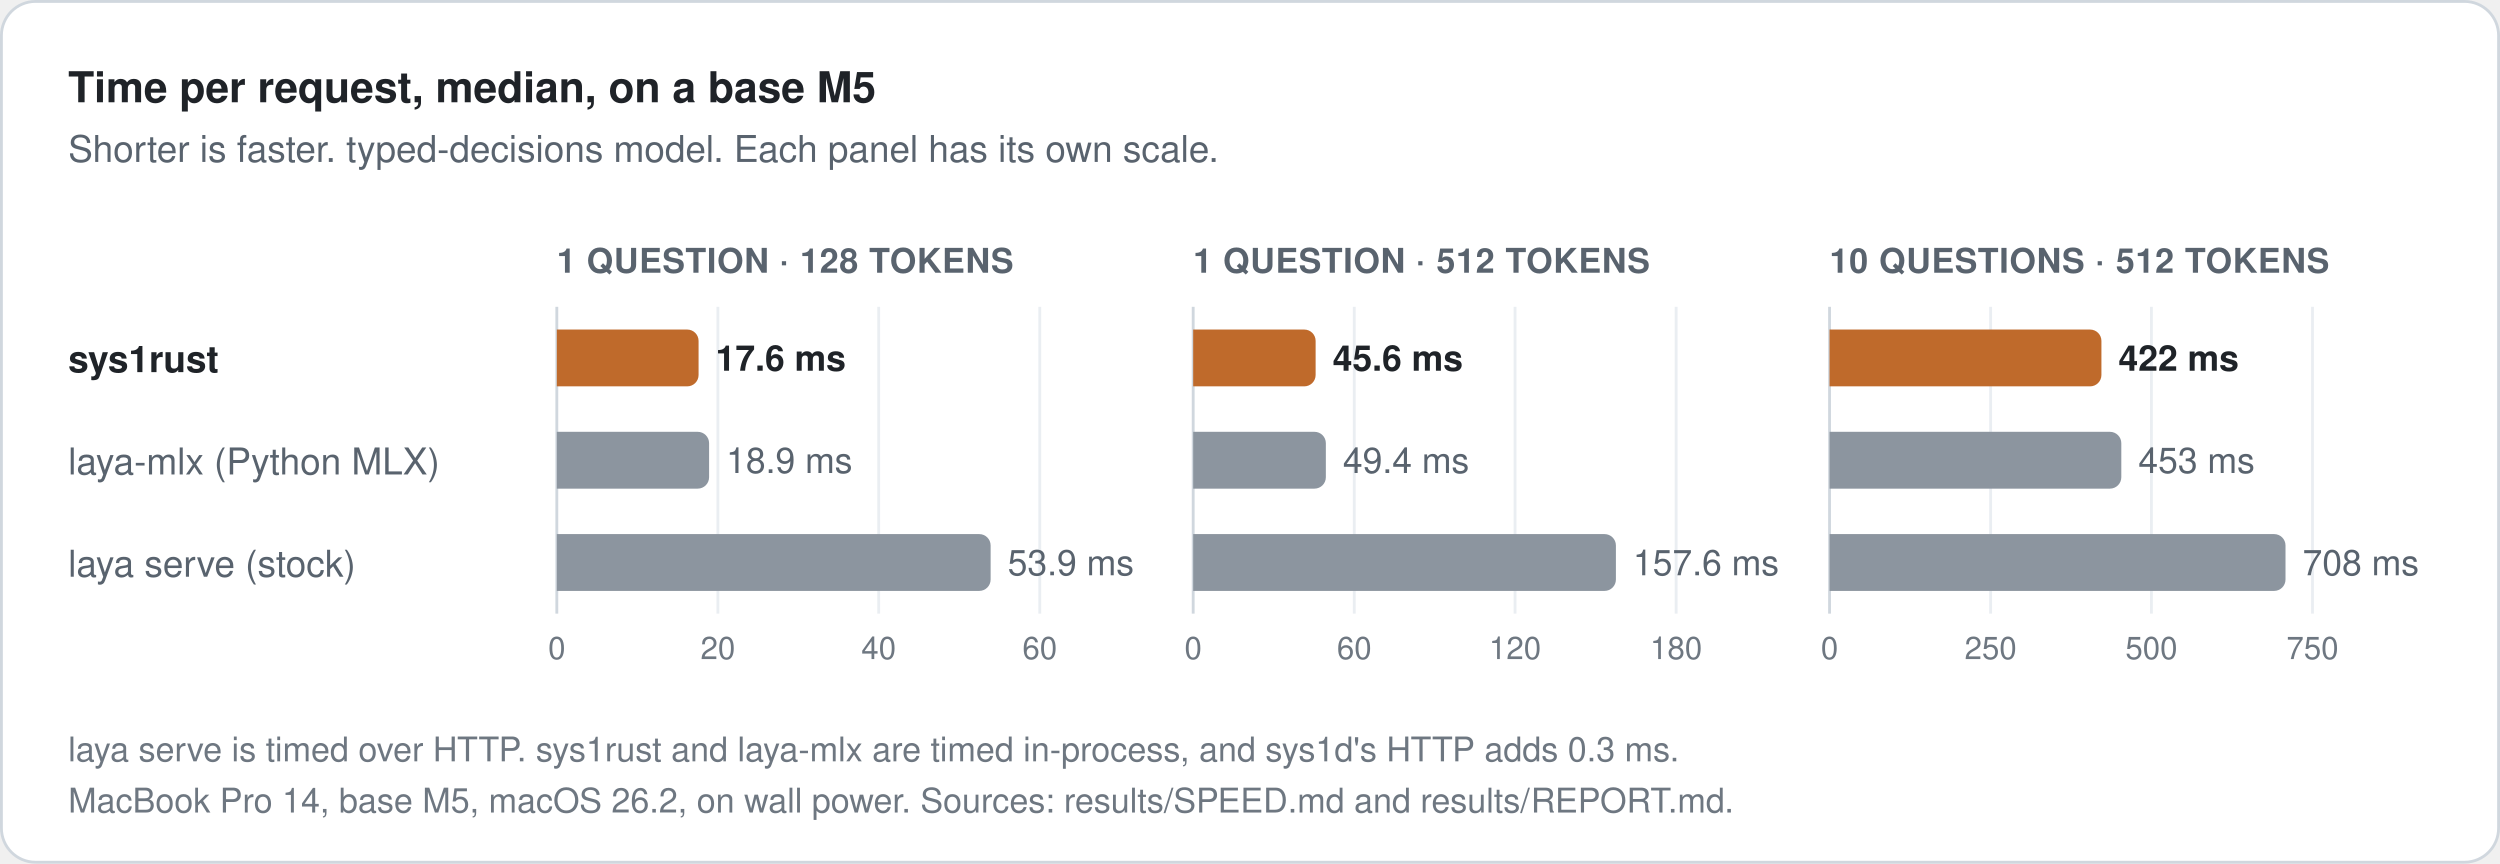
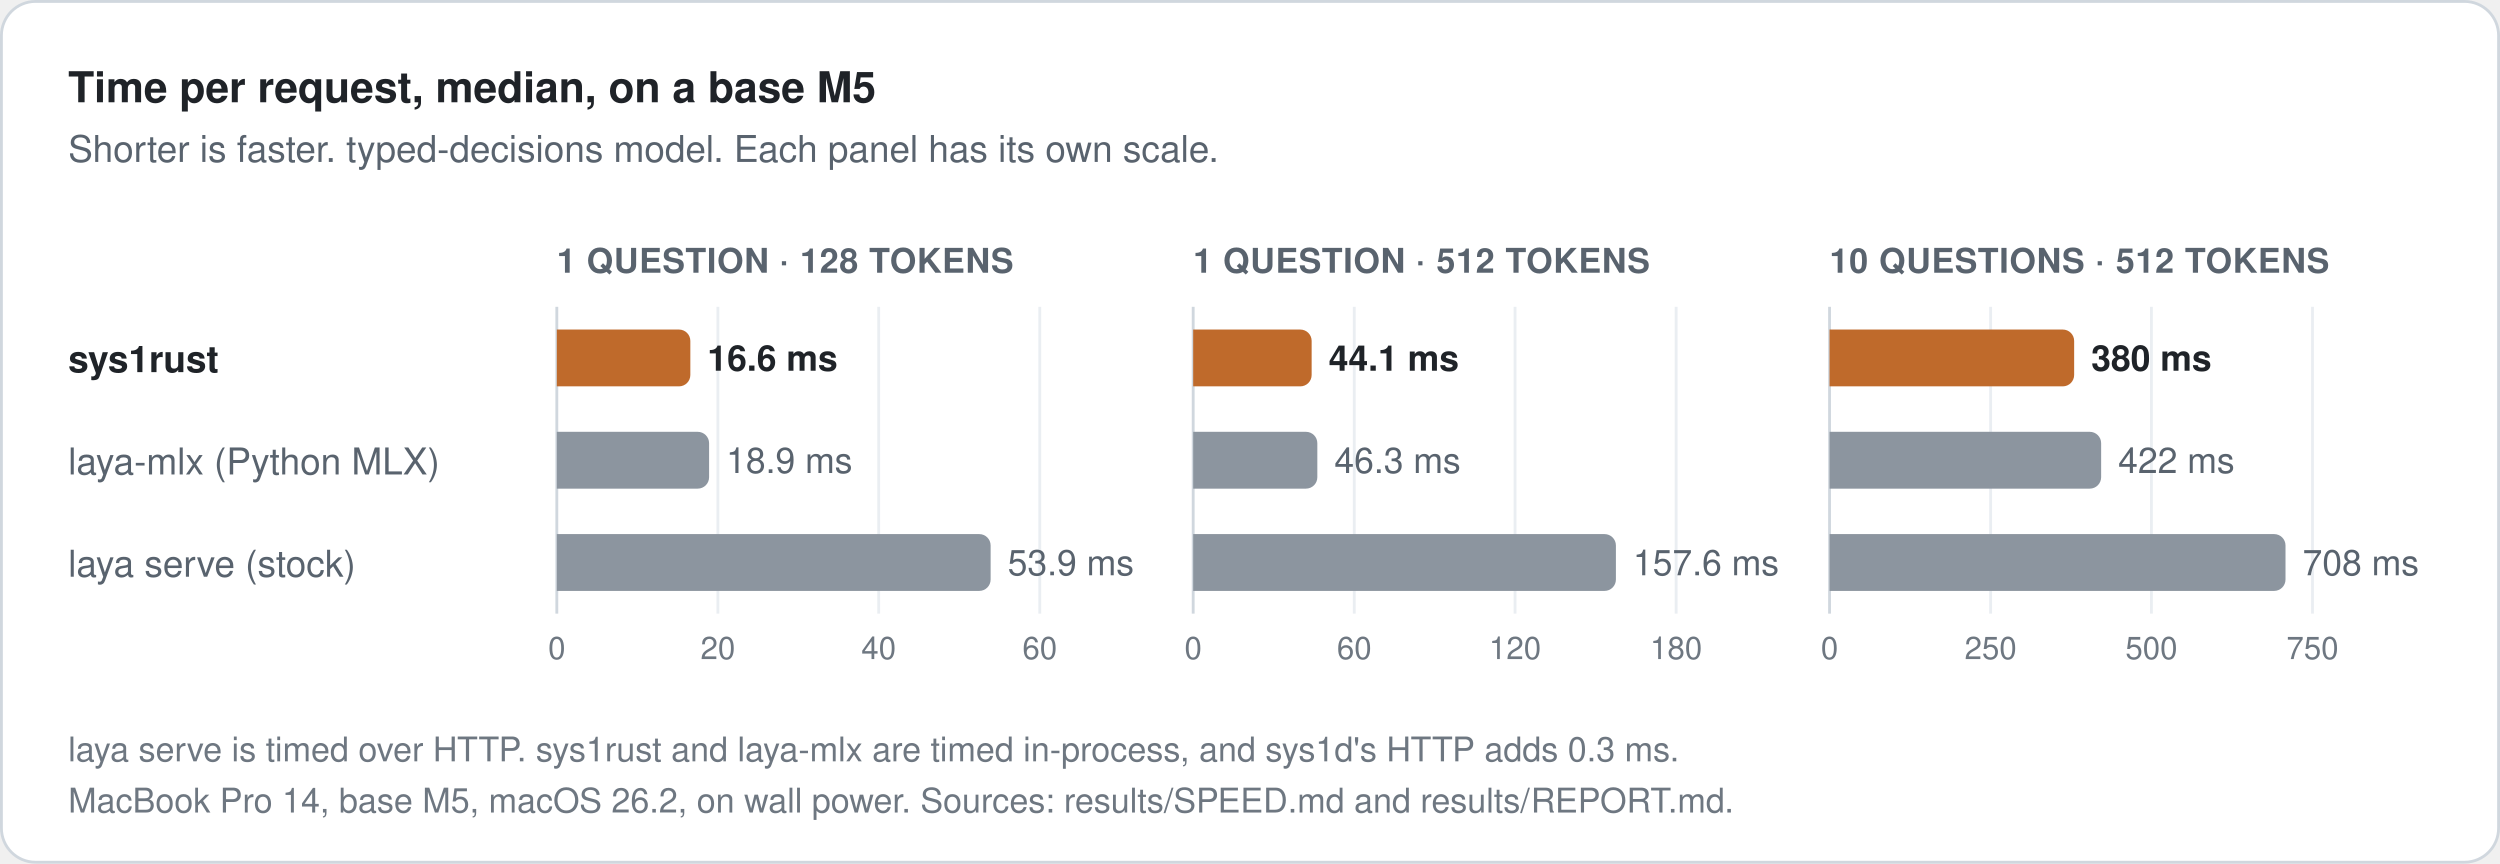
<svg xmlns="http://www.w3.org/2000/svg" viewBox="0 0 880 304" width="880" height="304" role="img" aria-labelledby="t d">
  <style>
    text { font-family: -apple-system, BlinkMacSystemFont, "Segoe UI", Helvetica, Arial, sans-serif; }
    .panel { fill: #FFFFFF; stroke: #D0D7DE; }
    .h     { font-size: 15px; font-weight: 600; fill: #1F2328; }
    .s     { font-size: 13px; fill: #59636E; }
    .cond  { font-size: 12px; font-weight: 600; letter-spacing: 0.02em; fill: #59636E; }
    .row   { font-size: 13px; fill: #59636E; }
    .rowb  { font-size: 13px; font-weight: 600; fill: #1F2328; }
    .val   { font-size: 12.5px; fill: #59636E; font-variant-numeric: tabular-nums; }
    .valb  { font-size: 12.5px; font-weight: 600; fill: #1F2328; font-variant-numeric: tabular-nums; }
    .tick  { font-size: 11px; fill: #6E7781; font-variant-numeric: tabular-nums; }
    .grid  { stroke: #EAEEF2; stroke-width: 1; }
    .base  { stroke: #D0D7DE; stroke-width: 1; }
    .us    { fill: #BF6A2B; }
    .them  { fill: #8C959F; }
    .foot  { font-size: 12px; fill: #6E7781; }
    @media (prefers-color-scheme: dark) {
      .panel { fill: #0D1117; stroke: #3D444D; }
      .h, .rowb, .valb { fill: #E6EDF3; }
      .s, .cond, .row, .val { fill: #9198A1; }
      .tick, .foot { fill: #7D8590; }
      .grid  { stroke: #21262D; }
      .base  { stroke: #3D444D; }
      .us    { fill: #D57A3C; }
      .them  { fill: #6E7681; }
    }
  </style>
  <rect class="panel" x="0.5" y="0.5" width="879" height="303" rx="12" />
  <text class="h" x="24" y="36">Time per request, median, on a base M5</text>
  <text class="s" x="24" y="57">Shorter is faster. typed-decisions model. Each panel has its own scale.</text>
  <text class="rowb" x="24" y="131">sys1rust</text>
  <text class="row" x="24" y="167">laya-mlx (Python MLX)</text>
  <text class="row" x="24" y="203">laya serve (stock)</text>
  <text class="cond" x="196" y="96">1 QUESTION · 128 TOKENS</text>
  <line class="grid" x1="252.7" y1="108" x2="252.7" y2="216" />
  <line class="grid" x1="309.3" y1="108" x2="309.3" y2="216" />
  <line class="grid" x1="366" y1="108" x2="366" y2="216" />
  <line class="base" x1="196" y1="108" x2="196" y2="216" />
-   <path class="us" d="M196,116 H241.9 a4,4 0 0 1 4,4 V132 a4,4 0 0 1 -4,4 H196 Z" />
-   <text class="valb" x="251.9" y="130.5">17.6 ms</text>
+   <path class="us" d="M196,116 H239.0 a4,4 0 0 1 4,4 V132 a4,4 0 0 1 -4,4 H196 Z" />
+   <text class="valb" x="249.0" y="130.5">16.6 ms</text>
  <path class="them" d="M196,152 H245.6 a4,4 0 0 1 4,4 V168 a4,4 0 0 1 -4,4 H196 Z" />
  <text class="val" x="255.6" y="166.5">18.9 ms</text>
  <path class="them" d="M196,188 H344.7 a4,4 0 0 1 4,4 V204 a4,4 0 0 1 -4,4 H196 Z" />
  <text class="val" x="354.7" y="202.5">53.9 ms</text>
  <text class="tick" x="196" y="232" text-anchor="middle">0</text>
  <text class="tick" x="252.7" y="232" text-anchor="middle">20</text>
  <text class="tick" x="309.3" y="232" text-anchor="middle">40</text>
  <text class="tick" x="366" y="232" text-anchor="middle">60</text>
  <text class="cond" x="420" y="96">1 QUESTION · 512 TOKENS</text>
  <line class="grid" x1="476.7" y1="108" x2="476.7" y2="216" />
  <line class="grid" x1="533.3" y1="108" x2="533.3" y2="216" />
  <line class="grid" x1="590" y1="108" x2="590" y2="216" />
  <line class="base" x1="420" y1="108" x2="420" y2="216" />
-   <path class="us" d="M420,116 H459.1 a4,4 0 0 1 4,4 V132 a4,4 0 0 1 -4,4 H420 Z" />
-   <text class="valb" x="469.1" y="130.5">45.6 ms</text>
-   <path class="them" d="M420,152 H462.7 a4,4 0 0 1 4,4 V168 a4,4 0 0 1 -4,4 H420 Z" />
-   <text class="val" x="472.7" y="166.5">49.4 ms</text>
+   <path class="us" d="M420,116 H457.7 a4,4 0 0 1 4,4 V132 a4,4 0 0 1 -4,4 H420 Z" />
+   <text class="valb" x="467.7" y="130.5">44.1 ms</text>
+   <path class="them" d="M420,152 H459.7 a4,4 0 0 1 4,4 V168 a4,4 0 0 1 -4,4 H420 Z" />
+   <text class="val" x="469.7" y="166.5">46.3 ms</text>
  <path class="them" d="M420,188 H564.8 a4,4 0 0 1 4,4 V204 a4,4 0 0 1 -4,4 H420 Z" />
  <text class="val" x="574.8" y="202.5">157.6 ms</text>
  <text class="tick" x="420" y="232" text-anchor="middle">0</text>
  <text class="tick" x="476.7" y="232" text-anchor="middle">60</text>
  <text class="tick" x="533.3" y="232" text-anchor="middle">120</text>
  <text class="tick" x="590" y="232" text-anchor="middle">180</text>
  <text class="cond" x="644" y="96">10 QUESTIONS · 512 TOKENS</text>
  <line class="grid" x1="700.7" y1="108" x2="700.7" y2="216" />
  <line class="grid" x1="757.3" y1="108" x2="757.3" y2="216" />
  <line class="grid" x1="814" y1="108" x2="814" y2="216" />
  <line class="base" x1="644" y1="108" x2="644" y2="216" />
-   <path class="us" d="M644,116 H735.7 a4,4 0 0 1 4,4 V132 a4,4 0 0 1 -4,4 H644 Z" />
-   <text class="valb" x="745.7" y="130.5">422 ms</text>
-   <path class="them" d="M644,152 H742.7 a4,4 0 0 1 4,4 V168 a4,4 0 0 1 -4,4 H644 Z" />
-   <text class="val" x="752.7" y="166.5">453 ms</text>
+   <path class="us" d="M644,116 H726.1 a4,4 0 0 1 4,4 V132 a4,4 0 0 1 -4,4 H644 Z" />
+   <text class="valb" x="736.1" y="130.5">380 ms</text>
+   <path class="them" d="M644,152 H735.6 a4,4 0 0 1 4,4 V168 a4,4 0 0 1 -4,4 H644 Z" />
+   <text class="val" x="745.6" y="166.5">422 ms</text>
  <path class="them" d="M644,188 H800.5 a4,4 0 0 1 4,4 V204 a4,4 0 0 1 -4,4 H644 Z" />
  <text class="val" x="810.5" y="202.5">708 ms</text>
  <text class="tick" x="644" y="232" text-anchor="middle">0</text>
  <text class="tick" x="700.7" y="232" text-anchor="middle">250</text>
  <text class="tick" x="757.3" y="232" text-anchor="middle">500</text>
  <text class="tick" x="814" y="232" text-anchor="middle">750</text>
  <text class="foot" x="24" y="268">laya serve is timed over HTTP. sys1rust and laya-mlx are timed in-process, and sys1d's HTTP adds 0.3 ms.</text>
  <text class="foot" x="24" y="286">MacBook Pro 14, base M5, macOS 26.2, on wall power. Sources: results/SPEED.md and results/REPORT.md.</text>
</svg>
